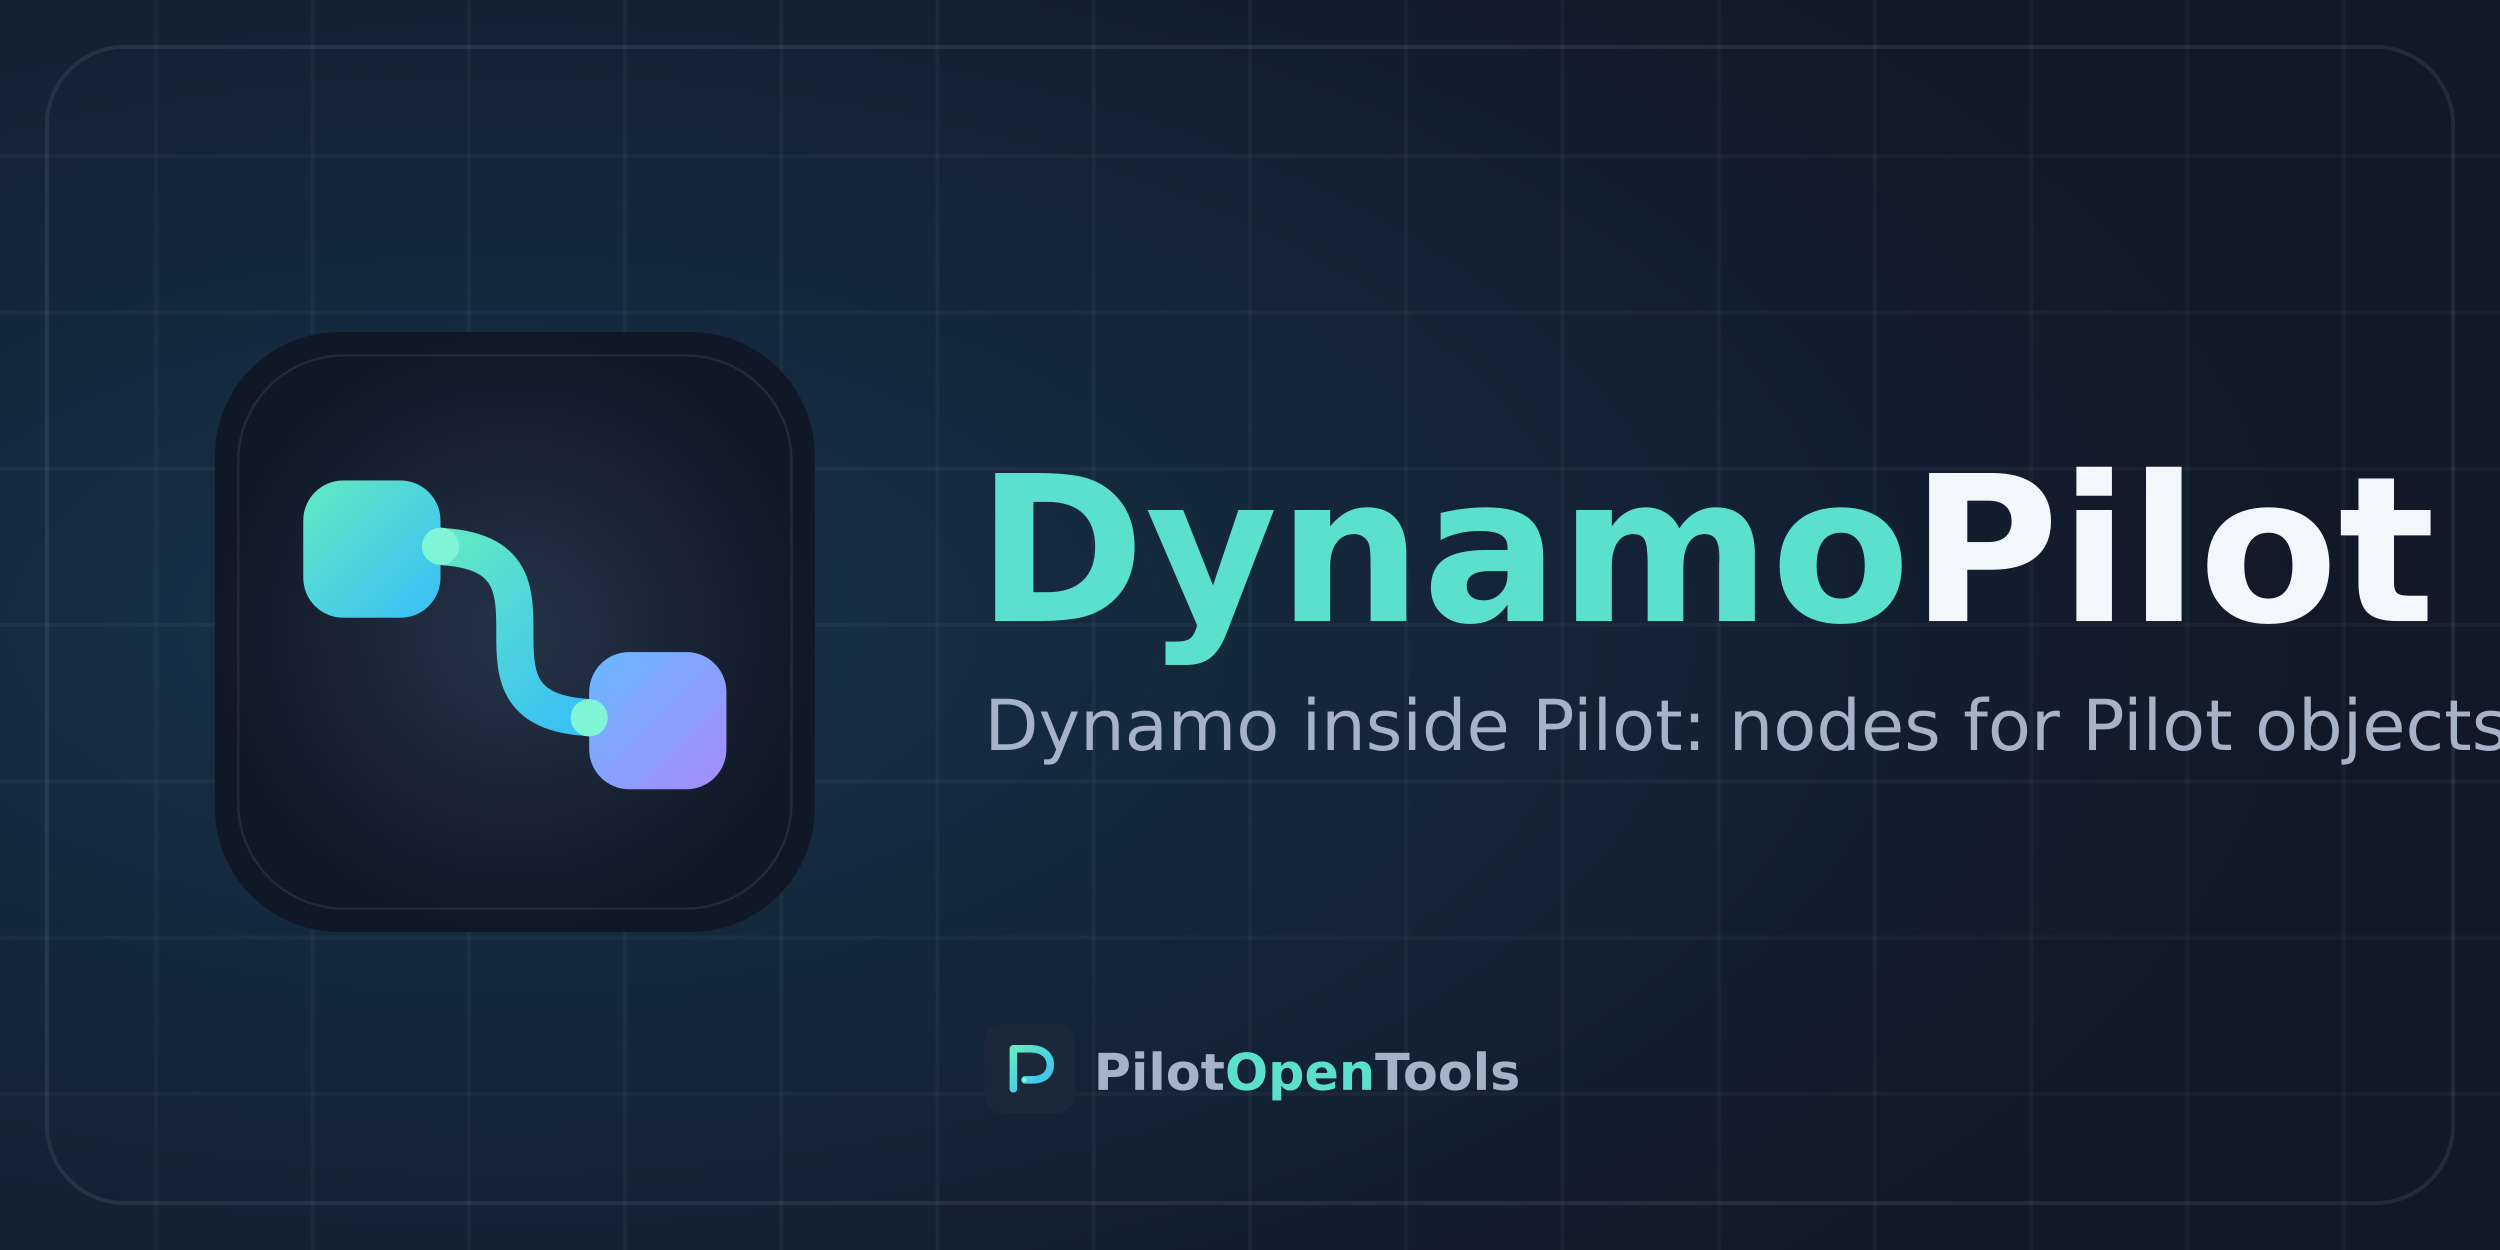
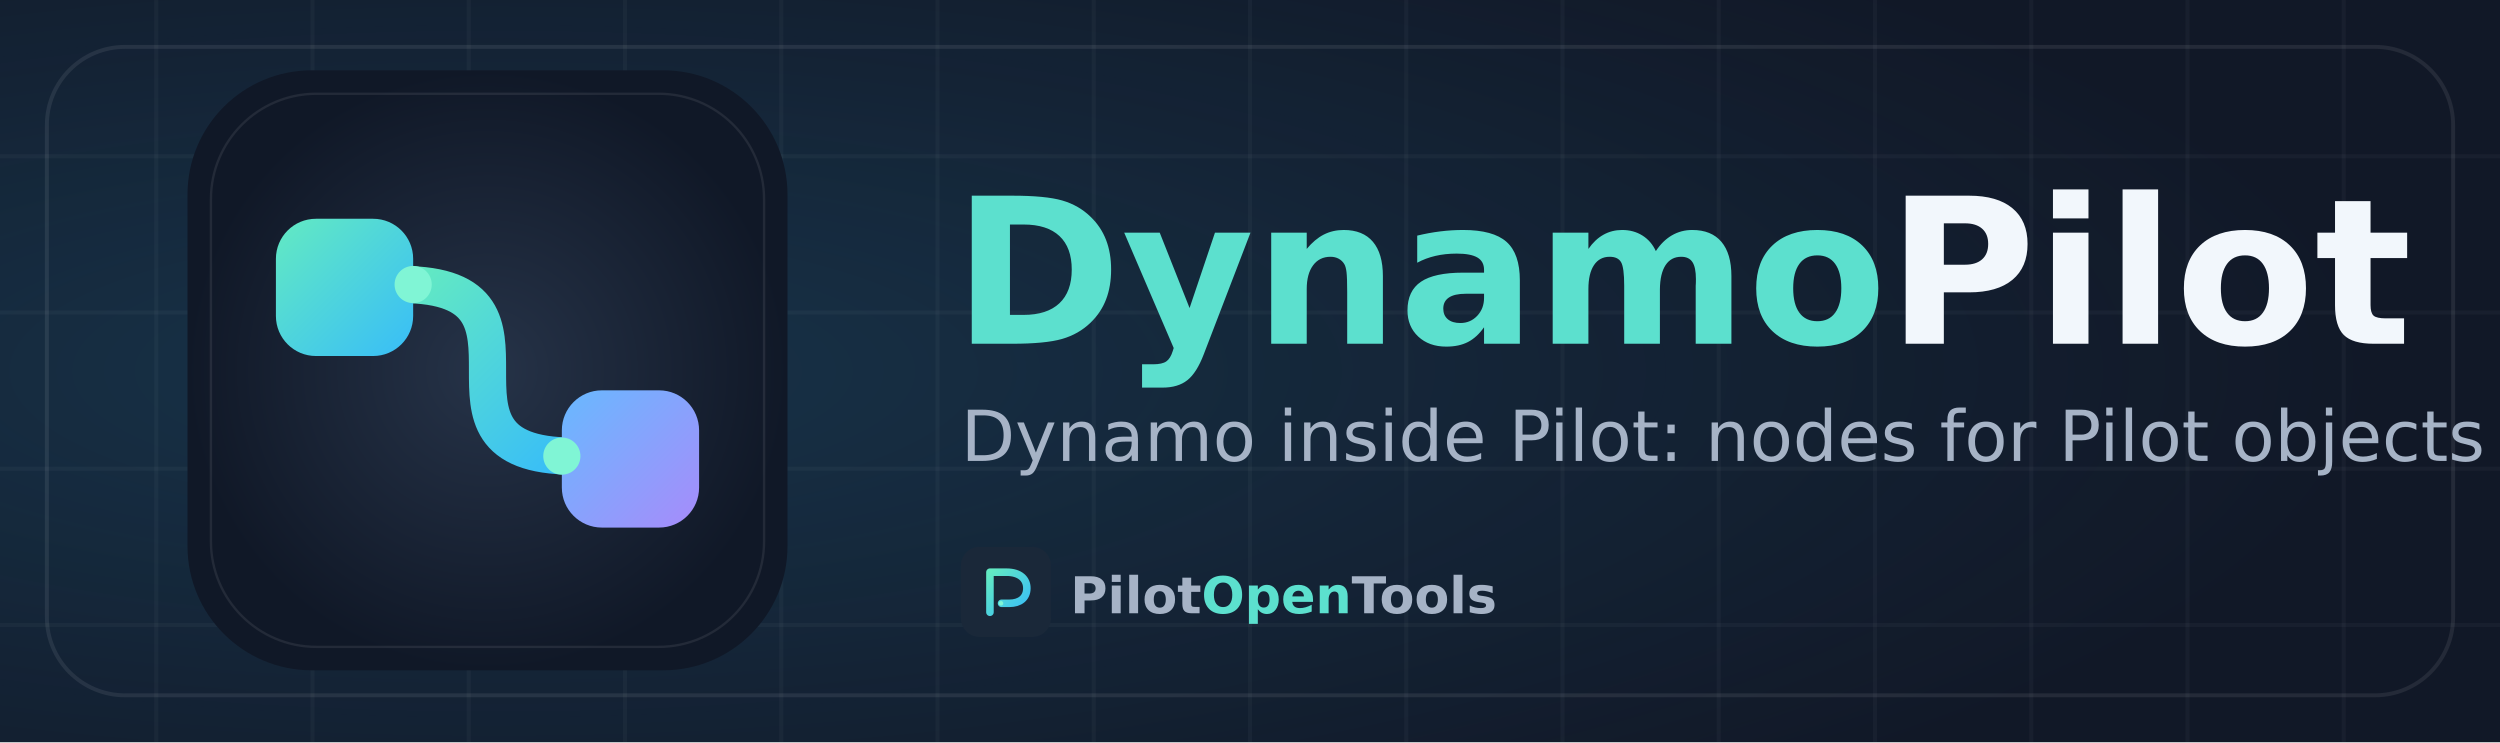
- <svg xmlns="http://www.w3.org/2000/svg" width="1280" height="640" viewBox="0 0 1280 640">
+ <svg xmlns="http://www.w3.org/2000/svg" width="1280" height="380" viewBox="0 0 1280 380">
  <defs>
    <linearGradient id="a" x1="0" x2="1" y1="0" y2="1">
      <stop stop-color="#63EAC2" />
      <stop offset="1" stop-color="#38BDF8" />
    </linearGradient>
    <linearGradient id="b" x1="0" x2="1" y1="0" y2="1">
      <stop stop-color="#68B9FF" />
      <stop offset="1" stop-color="#A78BFA" />
    </linearGradient>
    <radialGradient id="bg">
      <stop stop-color="#263348" />
      <stop offset="1" stop-color="#101827" />
    </radialGradient>
    <radialGradient id="glow" cx="0.2" cy="0.5" r="0.75">
      <stop stop-color="#38BDF8" stop-opacity="0.16" />
      <stop offset="1" stop-color="#38BDF8" stop-opacity="0" />
    </radialGradient>
  </defs>
-   <rect width="1280" height="640" fill="#111827" />
-   <rect width="1280" height="640" fill="url(#glow)" />
+   <rect width="1280" height="380" fill="#111827" />
+   <rect width="1280" height="380" fill="url(#glow)" />
  <g stroke="#ffffff" stroke-opacity="0.035" stroke-width="2">
-     <path d="M0 80H1280M0 160H1280M0 240H1280M0 320H1280M0 400H1280M0 480H1280M0 560H1280" />
-     <path d="M80 0V640M160 0V640M240 0V640M320 0V640M400 0V640M480 0V640M560 0V640M640 0V640M720 0V640M800 0V640M880 0V640M960 0V640M1040 0V640M1120 0V640M1200 0V640" />
+     <path d="M0 80H1280M0 160H1280M0 240H1280M0 320H1280" />
+     <path d="M80 0V380M160 0V380M240 0V380M320 0V380M400 0V380M480 0V380M560 0V380M640 0V380M720 0V380M800 0V380M880 0V380M960 0V380M1040 0V380M1120 0V380M1200 0V380" />
  </g>
-   <rect x="24" y="24" width="1232" height="592" rx="40" fill="none" stroke="#ffffff" stroke-opacity="0.08" stroke-width="2" />
-   <g transform="translate(110 170) scale(.6)">
+   <rect x="24" y="24" width="1232" height="332" rx="40" fill="none" stroke="#ffffff" stroke-opacity="0.08" stroke-width="2" />
+   <g transform="translate(96 36) scale(.6)">
    <rect width="512" height="512" rx="106" fill="url(#bg)" />
    <rect x="20" y="20" width="472" height="472" rx="90" fill="none" stroke="#ffffff" stroke-opacity="0.08" stroke-width="2" />
    <g transform="translate(256 256) scale(1.22) translate(-256 -256)">
      <path d="M196 196 C316 196 196 316 316 316" fill="none" stroke="url(#a)" stroke-width="26" stroke-linecap="round" stroke-linejoin="round" />
      <rect x="108" y="150" width="96" height="96" rx="28" fill="url(#a)" />
      <rect x="308" y="270" width="96" height="96" rx="28" fill="url(#b)" />
      <circle cx="204" cy="196" r="13" fill="#80F5D5" />
      <circle cx="308" cy="316" r="13" fill="#80F5D5" />
    </g>
  </g>
-   <text x="500" y="318" font-family="'Segoe UI','DejaVu Sans',Arial,sans-serif" font-size="104" font-weight="700" fill="#F2F7FC">
+   <text x="488" y="176" font-family="'Segoe UI','DejaVu Sans',Arial,sans-serif" font-size="104" font-weight="700" fill="#F2F7FC">
    <tspan fill="#5CE0CE">Dynamo</tspan>Pilot</text>
-   <text x="504" y="384" font-family="'Segoe UI','DejaVu Sans',Arial,sans-serif" font-size="36" fill="#A6B3C6">Dynamo inside Pilot: nodes for Pilot objects</text>
-   <g transform="translate(504 524) scale(.09)">
+   <text x="492" y="236" font-family="'Segoe UI','DejaVu Sans',Arial,sans-serif" font-size="36" fill="#A6B3C6">Dynamo inside Pilot: nodes for Pilot objects</text>
+   <g transform="translate(492 280) scale(.09)">
    <rect width="512" height="512" rx="106" fill="#1A2839" />
    <path d="M165 372 V144 H259 C336 144 375 183 375 235 C375 292 333 321 276 321 H231" fill="none" stroke="url(#a)" stroke-width="43" stroke-linecap="round" stroke-linejoin="round" />
    <circle cx="228" cy="321" r="13" fill="#80F5D5" />
  </g>
-   <text x="560" y="558" font-family="'Segoe UI','DejaVu Sans',Arial,sans-serif" font-size="26" font-weight="600" fill="#A6B3C6">Pilot<tspan fill="#5CE0CE">Open</tspan>Tools</text>
+   <text x="548" y="314" font-family="'Segoe UI','DejaVu Sans',Arial,sans-serif" font-size="26" font-weight="600" fill="#A6B3C6">Pilot<tspan fill="#5CE0CE">Open</tspan>Tools</text>
</svg>
